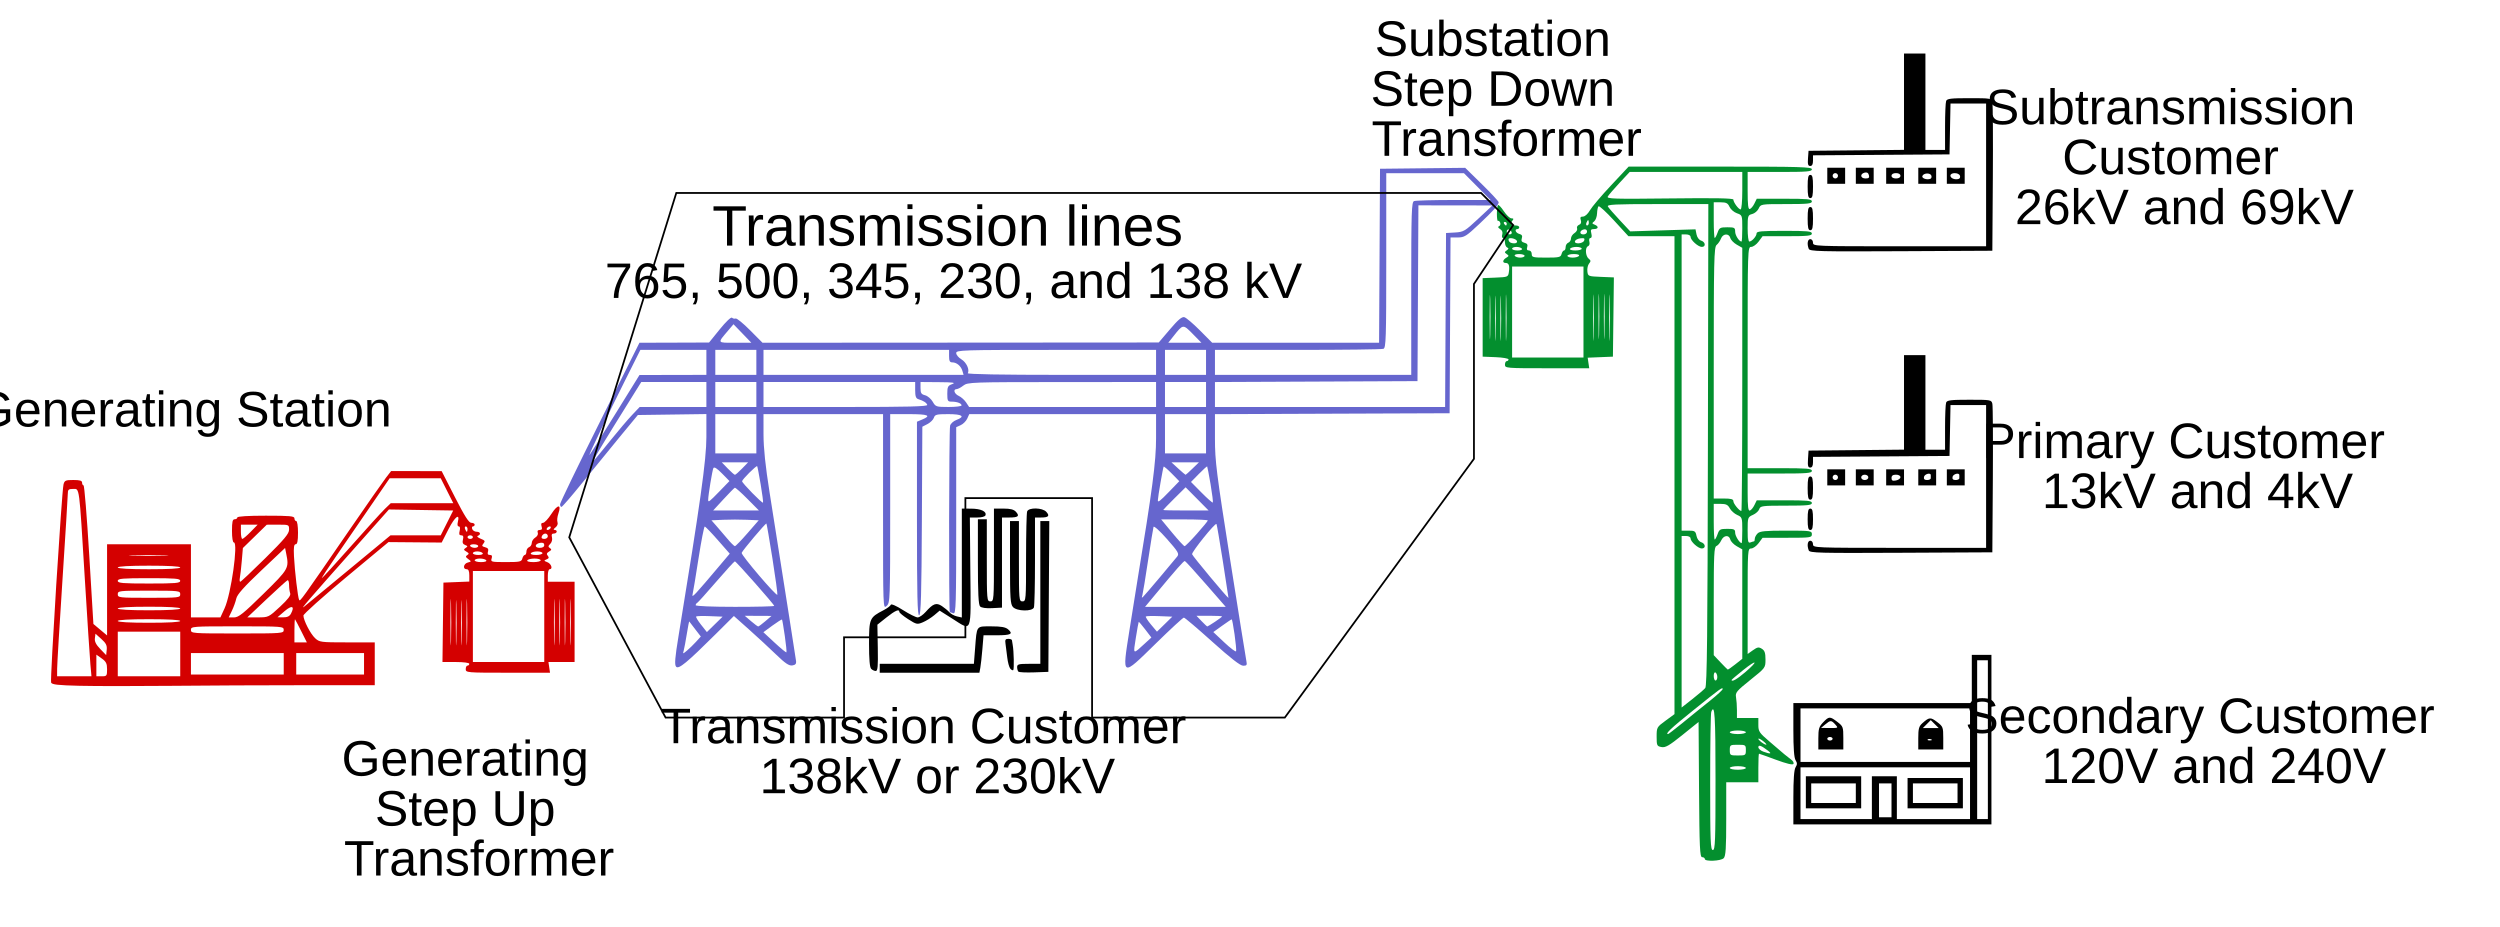
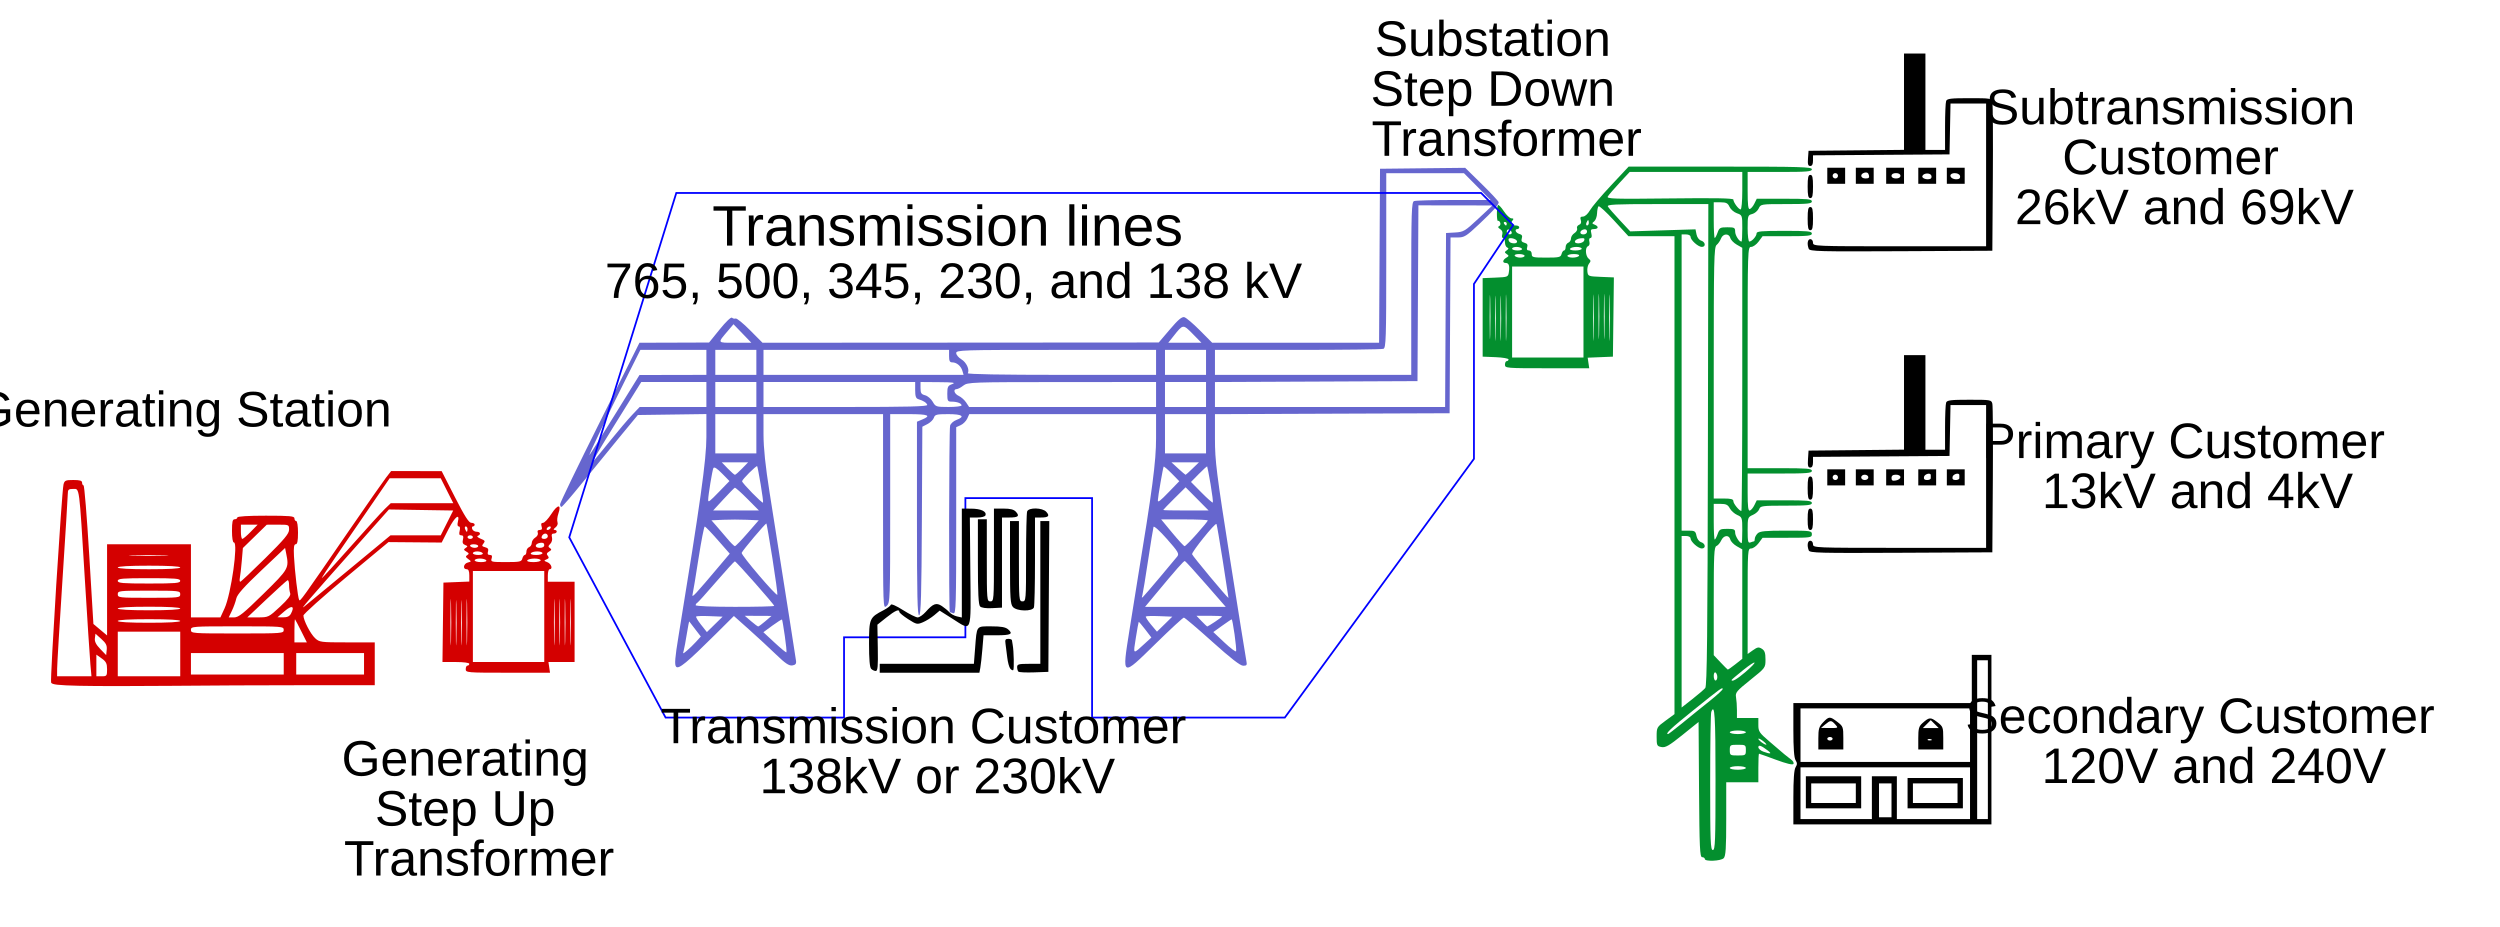
<svg xmlns="http://www.w3.org/2000/svg" height="519" width="1401" version="1.0">
  <defs />
  <g transform="translate(187.5,-288.8622)">
    <path fill="#d40000" d="m-142.65,673.19c-12.494-0.304-15.765-0.673-16.209-1.83-0.628-1.637,5.976-107.12,6.949-111,0.564-2.245,1.134-2.504,5.52-2.504,3.681,0,4.892,0.371,4.892,1.5,0,0.825,0.37,1.5,0.821,1.5s1.878,17.478,3.169,38.84l2.348,38.84,3.831,3.216,3.831,3.216v-25.556-25.556h23.5,23.5v20.5,20.5h8.256,8.256l2.345-5.111c3.644-7.944,7.734-36.889,5.213-36.889-0.649,0-1.069-2.555-1.069-6.5,0-5.111,0.321-6.5,1.5-6.5,0.825,0,1.5-0.45,1.5-1,0-0.625,6-1,16-1,13.556,0,16,0.229,16,1.5,0,0.825,0.45,1.5,1,1.5,0.564,0,1,2.833,1,6.5,0,4.66-0.367,6.5-1.297,6.5-0.968,0-1.213,1.714-0.963,6.75,0.409,8.267,2.199,23.341,2.907,24.487,0.561,0.908,1.158,0.077,27.843-38.737,9.831-14.3,19.181-27.688,20.777-29.75l2.901-3.75,14.166,0.009,14.166,0.009,7.389,14.491c5.515,10.816,7.861,14.491,9.25,14.491,1.023,0,1.861,0.45,1.861,1s-0.436,1-0.969,1c-0.533,0-0.71,0.675-0.393,1.5,0.317,0.825,1.427,1.5,2.469,1.5,2.124,0,2.567,1.583,0.643,2.297-0.693,0.257,0.024,0.97,1.609,1.6,2.421,0.962,2.664,1.371,1.586,2.67-1.07,1.289-0.923,1.626,0.919,2.107,1.596,0.417,2.03,1.084,1.597,2.449-0.417,1.312-0.104,1.876,1.039,1.876,1.18,0,1.458,0.557,1,2-0.601,1.895-0.18,2,8.026,2,7.82,0,8.712-0.194,9.184-2,0.288-1.1,0.921-2,1.406-2,0.486,0,0.883-0.852,0.883-1.893,0-1.041,0.675-2.152,1.5-2.469,0.825-0.317,1.5-1.381,1.5-2.366,0-0.985,0.887-2.345,1.972-3.022,1.156-0.722,1.732-1.856,1.393-2.74-0.374-0.975,0.013-1.509,1.095-1.509,1.219,0,1.502-0.544,1.04-2-0.437-1.378-0.18-2,0.828-2,0.805,0,2.924-2.276,4.709-5.058,3.482-5.427,5.749-5.495,3.873-0.116-0.613,1.76-0.837,3.926-0.496,4.814,0.366,0.954-0.104,2.163-1.148,2.956-1.071,0.813-1.275,1.354-0.517,1.373,1.869,0.048,1.51,2.032-0.367,2.032-1.157,0-1.458,0.605-1.059,2.131,0.323,1.235-0.079,2.768-0.957,3.645-1.237,1.237-1.272,1.674-0.191,2.388,1.05,0.692,0.95,1.093-0.482,1.935-1.345,0.791-1.53,1.395-0.724,2.365,0.808,0.973,0.632,1.484-0.695,2.019-1.595,0.644-1.546,0.805,0.474,1.585,2.218,0.855,3.196,3.932,1.25,3.932-0.55,0-1,1.575-1,3.5v3.5h7.5,7.5v22.5,22.5h-7.327-7.327l0.44,3,0.44,3h-23.614c-22.947,0-23.614-0.057-23.614-2,0-1.1,0.45-2,1-2s1-0.45,1-1c0-0.578-3.173-1-7.519-1h-7.519l0.269-22.25,0.269-22.25,7.25-0.294,7.25-0.294v-3.456c0-2.405-0.456-3.456-1.5-3.456-2.313,0-1.774-3.115,0.648-3.749,2.083-0.545,2.091-0.603,0.255-1.946-1.526-1.116-1.629-1.548-0.528-2.228,1.096-0.678,0.997-1.06-0.505-1.942-1.596-0.938-1.655-1.24-0.398-2.063,1.256-0.823,1.208-1.066-0.324-1.654-1.3-0.499-1.633-1.342-1.203-3.054,0.431-1.718,0.173-2.365-0.945-2.365-1.141,0-1.376-0.645-0.911-2.5,0.391-1.559,0.203-2.5-0.5-2.5-0.69,0-0.894-0.929-0.527-2.391,1.344-5.355-1.609-3.134-5.215,3.923l-3.83,7.52-14.904-0.13-14.903-0.13-23.847,19.83c-13.116,10.904-23.837,20.511-23.824,21.349,0.039,2.703,3.945,10.263,6.55,12.678,2.429,2.251,3.158,2.346,17.98,2.346h15.448v12,12l-39.75,0.002c-21.862,0.001-55.5,0.161-74.75,0.356s-42.044,0.183-50.653-0.026zm5.802-12.081c-0.335-3.712-1.749-25.425-3.142-48.25-3.218-52.74-2.858-50-6.569-50-2.537,0-2.94,0.376-2.949,2.75-0.006,1.512-1.349,23.225-2.985,48.25s-2.982,47.412-2.99,49.75l-0.015,4.25h9.629,9.629zm9.351,2.818c0-3.227-0.538-4.315-3-6.068l-3-2.136v6.068,6.068h3c2.825,0,3-0.23,3-3.932zm41-8.568,0-12.5-17.5,0-17.5,0,0,12.5,0,12.5,17.5,0,17.5,0zm58,5.5,0-6-26,0-26,0,0,6,0,6,26,0,26,0zm45,0,0-6-19,0-19,0,0,6,0,6,19,0,19,0zm101-26.5,0-25.5-20,0-20,0,0,25.5,0,25.5,20,0,20,0zm-52.253-7.196c-0.177-5.942-0.323-1.354-0.323,10.196s0.144,16.412,0.322,10.804c0.178-5.608,0.179-15.058,0.002-21zm2.999,0.446c-0.178-5.638-0.324-1.025-0.324,10.25s0.146,15.888,0.324,10.25c0.178-5.638,0.178-14.862,0-20.5zm3,0c-0.178-5.638-0.324-1.025-0.324,10.25s0.146,15.888,0.324,10.25c0.178-5.638,0.178-14.862,0-20.5zm3.001-0.446c-0.177-5.942-0.323-1.354-0.323,10.196s0.144,16.412,0.322,10.804c0.178-5.608,0.179-15.058,0.002-21zm49,0c-0.177-5.942-0.323-1.354-0.323,10.196s0.144,16.412,0.322,10.804c0.178-5.608,0.179-15.058,0.001-21zm3,0c-0.177-5.942-0.323-1.354-0.323,10.196s0.144,16.412,0.322,10.804c0.178-5.608,0.179-15.058,0.001-21zm3,0c-0.177-5.942-0.323-1.354-0.323,10.196s0.144,16.412,0.322,10.804c0.178-5.608,0.179-15.058,0.001-21zm3,0c-0.177-5.942-0.323-1.354-0.323,10.196s0.144,16.412,0.322,10.804c0.178-5.608,0.179-15.058,0.001-21zm-262.94,19.803-3.31-2.972-0.328,2.554c-0.233,1.814,0.636,3.552,3,6l3.328,3.447,0.31-3.029c0.244-2.378-0.4-3.667-3-6zm112.02-4.358c-1.724-3.438-3.292-6.438-3.485-6.667-0.193-0.229-0.35,2.583-0.35,6.25v6.667h3.485,3.485zm-9.835-0.75c0-1.949-0.667-2-26-2s-26,0.051-26,2,0.667,2,26,2,26-0.051,26-2zm-58-5c0-0.629-6.5-1-17.5-1s-17.5,0.371-17.5,1,6.5,1,17.5,1,17.5-0.371,17.5-1zm46.601-15.173c14.317-14.076,14.452-14.314,12.781-22.666l-0.618-3.089-13.338,12.626c-9.739,9.218-13.517,13.459-14,15.714-0.364,1.698-1.468,4.775-2.453,6.838l-1.792,3.75h3.01c2.517,0,5.208-2.16,16.409-13.173zm9.28,7.226c4.529-4.206,6.198-6.403,5.75-7.571-0.347-0.905-0.631-2.996-0.631-4.647,0-1.651-0.384-2.852-0.854-2.668-0.47,0.183-5.737,4.946-11.706,10.583l-10.852,10.25,5.956-0.011c5.882-0.011,6.036-0.085,12.338-5.936zm6.147,3.895c2.305-4.307,0.607-5.008-3.528-1.458l-4,3.435,3.215,0.037c2.244,0.026,3.547-0.582,4.313-2.015zm-62.023-2.94c0-0.629-6.5-1-17.5-1s-17.5,0.371-17.5,1,6.5,1,17.5,1,17.5-0.371,17.5-1zm94.668-21.856,23.168-19.144,14.069,0,14.069,0,3.503-6.956,3.503-6.956-18.014-0.294-18.014-0.294-21.227,23.893c-24.276,27.325-28.94,32.757-26.187,30.501,1.078-0.884,12.386-10.221,25.128-20.75zm-94.668,13.86c0-1.924-0.667-2-17.5-2s-17.5,0.076-17.5,2,0.667,2,17.5,2,17.5-0.076,17.5-2zm0-7.5c0-1.276-2.611-1.5-17.5-1.5s-17.5,0.224-17.5,1.5,2.611,1.5,17.5,1.5,17.5-0.224,17.5-1.5zm47.667-12.702c10.787-10.682,13.333-13.736,13.333-16,0-2.767-0.068-2.797-6.25-2.78l-6.25,0.018-6.695,6.535-6.695,6.535-0.612,7.197c-0.337,3.958-0.82,8.21-1.074,9.447-0.254,1.238-0.154,2.25,0.224,2.25,0.377,0,6.686-5.941,14.019-13.202zm47.865-6.548c8.64-9.762,17.223-19.212,19.074-21l3.365-3.25h17.527,17.527l-3.525-7-3.525-7h-14.302-14.302l-10.12,14.75c-5.566,8.113-14.229,20.712-19.25,28-5.021,7.287-8.915,13.25-8.653,13.25,0.262,0,7.546-7.987,16.185-17.75zm-95.532,11.75c0-0.629-6.5-1-17.5-1s-17.5,0.371-17.5,1,6.5,1,17.5,1,17.5-0.371,17.5-1zm171.5-4c-0.34-0.55-1.942-1-3.559-1s-2.941,0.45-2.941,1,1.602,1,3.559,1c2.118,0,3.309-0.405,2.941-1zm30.5,0c0-0.55-1.548-1-3.441-1-1.893,0-3.719,0.45-4.059,1-0.373,0.604,0.99,1,3.441,1,2.232,0,4.059-0.45,4.059-1zm-210.8-2.746c-5.115-0.182-13.215-0.181-18,0.002-4.785,0.183-0.599,0.332,9.301,0.331,9.9-0.001,13.815-0.151,8.699-0.333zm178.3-1.25c-0.34-0.55-1.716-1-3.059-1s-2.441,0.45-2.441,1,1.377,1,3.059,1c1.785,0,2.802-0.417,2.441-1zm33.5,0c0-0.55-1.323-1-2.941-1-1.617,0-3.219,0.45-3.559,1-0.368,0.595,0.823,1,2.941,1,1.958,0,3.559-0.45,3.559-1zm-36-4c0-0.55-1.152-1-2.559-1-1.451,0-2.292,0.433-1.941,1,0.34,0.55,1.492,1,2.559,1s1.941-0.45,1.941-1zm37-0.57c0-1.042-0.729-1.462-2.172-1.25-3.201,0.471-3.544,2.82-0.412,2.82,1.681,0,2.583-0.549,2.583-1.57zm-164.5-7.43,3.906-4-4.703,0-4.703,0,0,4c0,2.2,0.359,4,0.797,4s2.555-1.8,4.703-4zm124.5,3c0-0.55-0.675-1-1.5-1s-1.5,0.45-1.5,1,0.675,1,1.5,1,1.5-0.45,1.5-1zm42-0.5c0-0.825-0.627-1.5-1.393-1.5-0.766,0-1.652,0.675-1.969,1.5-0.392,1.02,0.054,1.5,1.393,1.5,1.083,0,1.969-0.675,1.969-1.5zm-45-4c0-0.825-0.436-1.5-0.969-1.5-0.533,0-0.71,0.675-0.393,1.5,0.317,0.825,0.752,1.5,0.969,1.5,0.216,0,0.393-0.675,0.393-1.5zm46.5-0.5c0.34-0.55,0.168-1-0.382-1s-1.278,0.45-1.618,1c-0.34,0.55-0.168,1,0.382,1s1.278-0.45,1.618-1z" />
    <path fill="#038f2e" d="M767.88,770.23c0-0.55-0.67-1-1.49-1-1.29,0-1.52-5.13-1.75-37.89l-0.26-37.9-9.05,7.3c-7.48,6.02-9.52,7.2-11.75,6.77-2.53-0.48-2.7-0.85-2.7-5.81,0-5.21,0.09-5.37,5-8.97l5-3.67v-133.92-133.91h-12.91-12.9l-8.02-8.75c-4.41-4.8-8.34-8.42-8.74-8.02-0.39,0.4-0.76,2.19-0.82,3.99s-0.79,3.81-1.61,4.46c-1.32,1.03-1.29,1.26,0.25,1.85,2.42,0.94,2.2,2.47-0.36,2.47-1.75,0-2,0.42-1.48,2.5,0.39,1.57,0.2,2.5-0.51,2.5-0.65,0-0.91,0.87-0.6,2.06,0.32,1.21,0,2.27-0.77,2.56-1.73,0.67-1.44,5.57,0.43,7.02,1.2,0.94,1.23,1.42,0.18,2.69-0.71,0.85-1.14,2.81-0.96,4.36,0.31,2.76,0.44,2.81,7.59,3.1l7.27,0.3-0.27,22.2-0.27,22.21-7.07,0.29-7.07,0.29,0.43,2.96,0.44,2.96h-23.62c-22.94,0-23.61-0.06-23.61-2,0-1.1,0.45-2,1-2s1-0.43,1-0.96c0-0.52-3.26-1.09-7.25-1.25l-7.25-0.29v-22-22l7.14-0.29c6.97-0.29,7.15-0.36,7.55-3.09,0.53-3.59,0-5.12-1.77-5.12-1.97,0-1.78-1.69,0.33-2.93,1.53-0.9,1.56-1.16,0.25-2.05-1.33-0.91-1.33-1.14,0-2.1,1.13-0.81,1.19-1.2,0.25-1.58-0.69-0.28-1.25-1.6-1.25-2.93,0-1.32-0.48-2.41-1.07-2.41-0.6,0-0.8-0.85-0.45-1.93,0.39-1.25-0.02-2.32-1.19-3.06-1.2-0.76-1.4-1.29-0.6-1.63,0.66-0.28,0.95-1.15,0.65-1.94s-0.85-1.24-1.22-1.01c-0.84,0.51-0.85-8.04-0.02-8.87,0.33-0.33,1.8,1.21,3.27,3.42,1.46,2.21,3.38,4.02,4.27,4.02,1.23,0,1.34,0.31,0.49,1.34-1.32,1.59-0.5,2.66,2.04,2.66,1,0,1.83,0.45,1.83,1s-0.45,1-1,1c-1.85,0-1.02,2.18,1.03,2.72,1.47,0.38,1.86,1.06,1.41,2.47-0.46,1.43-0.06,2.09,1.5,2.5,1.52,0.4,1.95,1.08,1.52,2.43-0.41,1.29-0.11,1.88,0.97,1.88,0.9,0,1.57,0.85,1.57,2,0,1.83,0.67,2,8.09,2,7.26,0,8.15-0.21,8.62-2,0.29-1.1,0.92-2,1.41-2,0.48,0,0.88-0.85,0.88-1.9,0-1.04,0.67-2.15,1.5-2.46,0.82-0.32,1.5-1.39,1.5-2.37,0-0.99,0.89-2.35,1.97-3.02,1.09-0.68,1.73-1.86,1.44-2.61-0.29-0.76,0.21-1.66,1.1-2.01,1.1-0.42,1.42-1.28,0.99-2.63-0.48-1.52-0.18-2,1.23-2,1.09,0,2.7-1.45,3.85-3.45,1.08-1.9,6.41-8.2,11.85-14l9.88-10.55h51.34c44.98,0,51.35,0.18,51.35,1.5,0,1.28-2.67,1.5-18,1.5h-18v10.58c0,8.02,0.3,10.49,1.25,10.18,0.69-0.23,1.84-1.61,2.55-3.09l1.31-2.67h15.44c13.07,0,15.45,0.23,15.45,1.5,0,1.26-2.26,1.5-14.34,1.5-14.28,0-14.34,0.01-15.47,2.47-0.62,1.36-2.26,2.76-3.66,3.11-2.42,0.61-2.53,0.95-2.53,8.03,0,4.06,0.42,7.39,0.93,7.39,1.42,0,4.07-2.97,4.07-4.57,0-1.18,2.73-1.43,15.5-1.43,13.11,0,15.5,0.23,15.5,1.5,0,1.26-2.2,1.5-13.81,1.5h-13.82l-2.21,3c-1.22,1.65-3.11,3-4.19,3-1.94,0-1.97,0.98-1.97,62v62h18c15.33,0,18,0.22,18,1.5s-2.67,1.5-18,1.5h-18v10.58c0,8.02,0.3,10.49,1.25,10.18,0.69-0.23,1.84-1.61,2.55-3.09l1.31-2.67h15.44c13.07,0,15.45,0.23,15.45,1.5,0,1.26-2.27,1.5-14.43,1.5-13.4,0-14.48,0.14-15.05,1.94-0.34,1.06-1.94,2.52-3.57,3.24-2.88,1.28-2.95,1.48-2.95,8.67,0,6.3,0.23,7.27,1.58,6.75,0.87-0.33,1.77-0.6,2-0.6s0.42-0.64,0.42-1.43,0.71-2.14,1.57-3c1.28-1.28,4.22-1.57,16-1.57,13.76,0,14.43,0.09,14.43,2,0,1.9-0.67,2-13.81,2h-13.82l-2.21,3c-1.22,1.65-3.11,3-4.19,3-1.92,0-1.97,0.81-1.97,29.57v29.56l2.95-2.1c2.52-1.79,3.26-1.92,5-0.83,1.59,0.99,2.05,2.33,2.05,5.98,0,4.69-0.01,4.7-8.51,11.5-7.74,6.21-8.45,7.08-8,9.69,0.28,1.58,0.51,4.85,0.51,7.25v4.38h6,6v3.94c0,3.59,0.54,4.4,6.25,9.26,3.44,2.93,7.15,6.1,8.25,7.05,1.1,0.94,2.86,2.33,3.9,3.08,1.05,0.75,1.61,1.84,1.26,2.41-0.42,0.68-3.87-0.14-9.79-2.34-5.03-1.87-9.31-3.4-9.51-3.4s-0.36,3.6-0.36,8v8h-9-9v20.57c0,16.49-0.28,20.85-1.43,22-1.62,1.62-10.57,1.98-10.57,0.43zm6-44.5c0-35.91-0.45-42.99-2.39-37.92-0.34,0.87-0.61,18.64-0.61,39.5,0,33.04,0.19,37.92,1.5,37.92s1.5-5.06,1.5-39.5zm17-6.5c0-0.55-2.03-1-4.5-1-2.48,0-4.5,0.45-4.5,1s2.02,1,4.5,1c2.47,0,4.5-0.45,4.5-1zm0-10c0-2.89-0.17-3-4.5-3s-4.5,0.11-4.5,3,0.17,3,4.5,3,4.5-0.11,4.5-3zm12.5,0.39c-3.87-2.98-5.5-3.57-5.5-2.01,0,0.8,1.24,1.9,2.75,2.46,4.02,1.46,5.02,1.3,2.75-0.45zm-2.64-5.31c-1.3-1.05-2.55-1.72-2.79-1.49-0.51,0.51,3.07,3.33,4.29,3.38,0.47,0.01-0.2-0.83-1.5-1.89zm-46.19-9.63c3.75-3.05,7.5-6.1,8.33-6.77,0.82-0.68,4.54-3.66,8.25-6.63,3.71-2.98,6.75-5.8,6.75-6.28,0-1.26-1.1-0.47-16.79,12.17-12.28,9.88-15.63,13.06-13.79,13.06,0.23,0,3.49-2.5,7.25-5.55zm36.33,4.55c0-0.55-2.03-1-4.5-1-2.48,0-4.5,0.45-4.5,1s2.02,1,4.5,1c2.47,0,4.5-0.45,4.5-1zm-22.75-24.8c0.98-1.19,1.3-30.22,1.48-136.36l0.24-134.84h-28.54c-24.06,0-28.41,0.22-27.73,1.39,0.44,0.76,3.43,4.2,6.66,7.65l5.85,6.26,18.29-0.58,18.28-0.57,0.57,2.84c0.33,1.67,1.41,3.12,2.61,3.49,2.45,0.78,2.73,3.52,0.35,3.52-2.04,0-6.31-3.84-6.31-5.68,0-0.74-1.09-1.32-2.5-1.32h-2.5v83,83h3.87c3.49,0,3.94,0.29,4.46,2.92,0.35,1.73,1.42,3.18,2.63,3.56,2.45,0.78,2.73,3.52,0.35,3.52-2.04,0-6.31-3.84-6.31-5.68,0-0.74-1.09-1.32-2.5-1.32h-2.5v48.06,48.07l6-4.71c3.3-2.6,6.56-5.39,7.25-6.22zm6.75-6.14c0-1.07-0.45-2.22-1-2.56-0.57-0.35-1,0.49-1,1.94,0,1.41,0.45,2.56,1,2.56s1-0.88,1-1.94zm15.59-2.68c7.63-6.52,6.75-7.52-1.09-1.23-3.58,2.86-6.5,5.35-6.5,5.53,0,1.32,3.01-0.39,7.59-4.3zm-5.49-4.47l3.9-3.08-0.01-30.67v-30.66l-3.09-1.76c-1.7-0.97-3.33-2.66-3.61-3.75-0.73-2.8-3.75-2.48-5.12,0.54-0.64,1.39-1.83,2.78-2.66,3.1-1.3,0.5-1.51,4.79-1.51,30.87v30.29l3.75,3.97c2.06,2.19,3.91,4.03,4.1,4.1,0.2,0.08,2.11-1.25,4.25-2.95zm3.9-75.17c0-7.01-0.1-7.3-2.84-8.51-1.56-0.69-3.44-2.38-4.17-3.74-1.06-1.99-2.1-2.49-5.16-2.49h-3.83v10c0,5.5,0.25,10,0.55,10s1.02-1.35,1.6-3c0.95-2.72,1.45-3,5.45-3,3.85,0,4.4,0.27,4.4,2.17,0,1.82,2.51,5.83,3.65,5.83,0.19,0,0.35-3.27,0.35-7.26zm-0.01-84.49v-73.75l-3.09-1.76c-1.7-0.97-3.33-2.66-3.61-3.75-0.72-2.73-4.14-2.53-5.21,0.3-0.48,1.26-1.59,2.89-2.48,3.62-1.44,1.2-1.6,8.34-1.6,71.71v70.38h5.5c4.22,0,5.5,0.35,5.5,1.5,0,1.39,3.36,5.5,4.5,5.5,0.27,0,0.5-33.19,0.49-73.75zm-88.99-37.75v-25.5h-20-20v25.5,25.5h20,20v-25.5zm-49.26-6.75c-0.17-5.64-0.32-1.03-0.32,10.25,0,11.27,0.15,15.89,0.32,10.25,0.18-5.64,0.18-14.86,0-20.5zm3,0c-0.17-5.64-0.32-1.03-0.32,10.25,0,11.27,0.15,15.89,0.32,10.25,0.18-5.64,0.18-14.86,0-20.5zm3.01-0.45c-0.18-5.94-0.33-1.35-0.33,10.2s0.15,16.41,0.32,10.8c0.18-5.61,0.18-15.06,0.01-21zm49,0c-0.18-5.94-0.33-1.35-0.33,10.2s0.15,16.41,0.32,10.8c0.18-5.61,0.18-15.06,0.01-21zm9,0c-0.18-5.94-0.33-1.35-0.33,10.2s0.15,16.41,0.32,10.8c0.18-5.61,0.18-15.06,0.01-21zm-67.01-0.11c-0.18-5.33-0.32-0.69-0.32,10.31s0.15,15.36,0.33,9.69c0.17-5.66,0.17-14.66-0.01-20zm61-0.44c-0.17-5.64-0.32-1.03-0.32,10.25,0,11.27,0.15,15.89,0.32,10.25,0.18-5.64,0.18-14.86,0-20.5zm3,0c-0.17-5.64-0.32-1.03-0.32,10.25,0,11.27,0.15,15.89,0.32,10.25,0.18-5.64,0.18-14.86,0-20.5zm-44.74-23.75c0-0.55-1.38-1-3.06-1-1.78,0-2.8,0.41-2.44,1,0.34,0.55,1.72,1,3.06,1s2.44-0.45,2.44-1zm30.5,0c0.37-0.6-0.82-1-2.94-1-1.96,0-3.56,0.45-3.56,1s1.32,1,2.94,1,3.22-0.45,3.56-1zm-32-4c-0.34-0.55-1.72-1-3.06-1s-2.44,0.45-2.44,1,1.38,1,3.06,1c1.78,0,2.8-0.42,2.44-1zm33.5,0c0-0.55-1.32-1-2.94-1s-3.22,0.45-3.56,1c-0.37,0.59,0.82,1,2.94,1,1.96,0,3.56-0.45,3.56-1zm-36.25-4.25c-0.47-1.45-4.75-2.34-4.75-0.99,0,1.43,1.17,2.24,3.25,2.24,1.09,0,1.74-0.54,1.5-1.25zm37.64-0.32c0.46-1.22,0.01-1.49-2.07-1.25-1.47,0.18-2.85,0.88-3.08,1.57-0.61,1.87,4.43,1.56,5.15-0.32zm88.61-6.83c0-7.33-0.03-7.42-3-8.45-1.65-0.58-3.52-2.19-4.16-3.6-0.95-2.09-1.86-2.55-5-2.55h-3.84v10c0,5.5,0.25,10,0.55,10s1.02-1.35,1.6-3c0.95-2.72,1.45-3,5.45-3,3.99,0,4.4,0.22,4.4,2.43,0,2.08,2.24,5.57,3.57,5.57,0.24,0,0.43-3.33,0.43-7.4zm-129.23,2.21c-0.62-1.85-2.77-2.16-2.77-0.4,0,0.88,0.71,1.59,1.58,1.59s1.41-0.54,1.19-1.19zm42.23-0.39c0-0.93-0.68-1.44-1.67-1.25-2.51,0.49-2.85,2.83-0.41,2.83,1.22,0,2.08-0.65,2.08-1.58zm-45-4.42c0-0.55-0.48-1-1.06-1s-0.78,0.45-0.44,1,0.82,1,1.06,1,0.44-0.45,0.44-1zm46-0.5c0-0.83-0.18-1.5-0.39-1.5-0.22,0-0.66,0.67-0.97,1.5-0.32,0.82-0.14,1.5,0.39,1.5s0.97-0.68,0.97-1.5zm86-18v-10.5h-31.55-31.56l-5.69,6.12c-3.14,3.37-6.09,6.8-6.57,7.63-0.77,1.33,3.27,1.45,34.75,1.08,25.05-0.31,35.62-0.11,35.62,0.65,0,1.53,2.93,5.52,4.06,5.52,0.53,0,0.94-4.59,0.94-10.5z" />
    <g id="gtransmission">
      <path id="ptransmission" opacity="0.6" fill="#0000AE" d="M191.37,662.45c-0.93-1.12-0.63-4.88,1.39-17.22,12.19-74.4,15.6-98.8,15.6-111.47v-12.86l-19.2,0.27-19.21,0.27-10.33,12.5c-5.68,6.88-15.14,18.47-21.01,25.75-5.88,7.29-11.04,13.25-11.47,13.25s-0.78-0.67-0.78-1.49c0-0.83,10.01-21.53,22.24-46l22.25-44.51,19.5-0.06,19.51-0.07,5.99-7.4c3.47-4.29,6.36-7.02,6.87-6.51,0.49,0.49,1.4,0.69,2.02,0.45,0.63-0.24,4.28,2.72,8.1,6.58l6.97,7.01,111.02-0.07,111.03-0.08,6.24-7.33c4.6-5.41,6.73-7.21,8.1-6.85,1.03,0.27,4.96,3.61,8.74,7.41l6.87,6.92h46.76,46.77l0.26-48.75,0.26-48.75,23.87-0.27,23.86-0.26,9.39,9.2c5.16,5.06,9.38,9.61,9.38,10.11,0,1.44-2.92,4.69-11.2,12.48-6.93,6.53-8.1,7.24-11.74,7.24h-4.04l-0.26,49.25-0.26,49.25-65.75,0.26-65.75,0.26v13.79c0,12.42,0.85,19.17,8.51,67.75,4.69,29.67,8.77,55.18,9.08,56.69,0.49,2.38,0.25,2.75-1.78,2.75-1.61,0-7.07-4.25-17.33-13.47-8.24-7.42-15.39-13.49-15.89-13.5-0.5-0.02-7.62,6.56-15.83,14.61-19.19,18.82-18.86,18.98-14.74-7.16,1.65-10.44,3.66-23.03,4.48-27.98,8.44-51.21,10.5-66.89,10.5-79.99v-13.51h-52.34-52.34l-1.15,2.52c-0.63,1.38-2.27,3.03-3.66,3.66l-2.51,1.14v52.45c0,47.41-0.15,52.39-1.58,51.84-0.87-0.33-1.77-0.61-2-0.61-0.63,0-0.48-102.19,0.16-104.55,0.3-1.13,1.87-2.56,3.49-3.17,5.2-1.96,3.4-3.28-4.5-3.28-6.57,0-7.51,0.24-8.07,2.01-0.35,1.11-1.96,2.69-3.56,3.53l-2.92,1.51-0.26,52.64c-0.2,41.04-0.54,52.74-1.51,53.06-0.99,0.33-1.25-10.92-1.25-54.04v-54.46l3-1.25c5.28-2.19,3.26-3-7.5-3h-10.5v52.85c0,51.57-0.05,52.89-2,54.65-2,1.81-2,1.75-2-52.84v-54.66h-33.5-33.5l0.01,11.25c0.01,7.86,1.05,17.74,3.42,32.75,9.55,60.39,14.63,92.7,14.84,94.5,0.16,1.44-0.45,2.1-2.16,2.34-1.81,0.26-3.97-1.2-9-6.07-3.63-3.52-10.45-9.83-15.15-14.02l-8.55-7.62-9.95,9.9c-16.5,16.4-21.06,20.16-22.45,18.48zm11.18-13.92l2.69-2.96-3.14-4.06c-1.72-2.24-3.22-4.21-3.33-4.38-0.12-0.18-0.74,2.97-1.38,7-0.65,4.02-1.43,8.21-1.74,9.31-0.55,2-0.55,2,1.83,0.02,1.31-1.09,3.59-3.31,5.07-4.93zm49.76-3.28c-0.7-4.84-1.4-8.97-1.56-9.18-0.16-0.2-2.58,1.31-5.38,3.36l-5.07,3.73,6.27,5.82c3.44,3.2,6.43,5.65,6.64,5.45,0.2-0.21-0.2-4.34-0.9-9.18zm201.98,4.03l3.44-3.16-3.44-4.49c-1.89-2.47-3.53-4.4-3.65-4.29s-0.85,4.13-1.61,8.91c-1.56,9.72-1.83,9.56,5.26,3.03zm50.06-4.88c-0.66-4.65-1.37-8.46-1.59-8.46s-2.63,1.61-5.36,3.57l-4.96,3.56,6.21,5.85c3.42,3.22,6.37,5.42,6.56,4.9,0.19-0.53-0.2-4.77-0.86-9.42zm-294.06-10.25c-3.95-0.17-7.4-0.07-7.67,0.2-0.28,0.28,0.97,2.35,2.76,4.62l3.26,4.11,4.41-4.32,4.41-4.32-7.17-0.29zm252,0c-3.95-0.17-7.39-0.08-7.66,0.19-0.27,0.26,1.03,2.29,2.87,4.5l3.36,4.01,4.3-4.2,4.3-4.21-7.17-0.29zm-220.89,2.83l3.46-2.96-7.5-0.03-7.5-0.04,3.5,2.99c1.92,1.65,3.74,3,4.04,3,0.29,0,2.09-1.33,4-2.96zm251.98,0.33c2.19-1.45,3.98-2.8,3.98-3s-3.23-0.37-7.19-0.37h-7.18l2.87,3c1.58,1.65,3.02,3,3.21,3,0.18,0,2.12-1.18,4.31-2.63zm-247.02-8.91c0-0.8-21.33-24.96-22.04-24.96-0.33,0-5.06,5.18-10.51,11.5-5.45,6.33-10.25,11.65-10.68,11.84-0.42,0.18-0.77,0.74-0.77,1.25,0,0.52,9.33,0.91,22,0.91,12.1,0,22-0.24,22-0.54zm241.92-12.21c-6.12-7.01-11.42-12.83-11.78-12.93-0.6-0.17-4.66,4.43-17.12,19.43l-5.19,6.25h22.61,22.6l-11.12-12.75zm-271.61-11.4l4.77-5.65-6.66-7.6c-3.66-4.18-6.96-7.6-7.35-7.6-0.38,0-1.94,7.99-3.46,17.75-1.51,9.77-3.02,18.86-3.34,20.22-0.58,2.42,0.84,0.9,16.04-17.12zm245.77,7.65c4.66-5.5,9.07-10.78,9.8-11.73,1.18-1.53,0.5-2.68-5.79-9.8-4.06-4.61-7.29-7.51-7.52-6.77-0.22,0.72-1.59,9.18-3.05,18.8-1.45,9.63-2.89,18.4-3.2,19.5-0.65,2.37-1.16,2.89,9.76-10zm35.35-9.06c-1.78-11.32-3.39-20.71-3.58-20.89-0.77-0.7-13.95,15.67-13.66,16.97,0.22,1,19.77,24.46,20.39,24.48,0.05,0-1.37-9.25-3.15-20.56zm-252.41-1.5c-1.69-10.63-3.21-19.46-3.38-19.63-0.38-0.37-13.47,15.15-13.87,16.44-0.37,1.21,19.6,24.63,20,23.45,0.17-0.52-1.07-9.64-2.75-20.26zm-14.01-14.19l6.31-7.25-6.66-0.29c-3.66-0.17-9.62-0.17-13.25,0l-6.58,0.29,2.65,3c1.46,1.65,4.26,4.92,6.21,7.25,1.95,2.34,3.88,4.25,4.28,4.25,0.41,0,3.58-3.26,7.04-7.25zm251.84,0.34c3.38-3.8,6.15-7.18,6.15-7.5s-5.88-0.59-13.07-0.59h-13.07l6.2,7.5c3.42,4.13,6.53,7.5,6.93,7.5,0.39,0,3.48-3.11,6.86-6.91zm-251.86-19.59c-3.54-3.58-6.73-6.4-7.07-6.25-0.34,0.14-3.21,3.07-6.38,6.5l-5.76,6.25h12.83,12.83l-6.45-6.5zm252.01,0l-6.44-6.5-6.28,6.22c-3.46,3.43-6.28,6.35-6.28,6.5,0,0.16,5.72,0.28,12.72,0.28h12.72l-6.44-6.5zm-244.58-8.12c-0.91-5.43-1.79-10.03-1.96-10.21-0.45-0.51-8.46,7.48-8.46,8.44,0,1.01,11.24,12.49,11.74,11.99,0.19-0.19-0.4-4.79-1.32-10.22zm252.13-0.04c-0.92-5.39-1.78-9.9-1.92-10.04s-2.24,1.76-4.66,4.23l-4.4,4.48,5.91,5.97c3.25,3.29,6.09,5.78,6.32,5.56,0.23-0.23-0.34-4.82-1.25-10.2zm-275.19,3.91l5.57-5.75-4.18-4.25c-2.85-2.9-4.38-3.85-4.83-3-0.59,1.11-2.92,15.33-2.92,17.79,0,1.61,0.58,1.17,6.36-4.79zm252.13,0.05l5.52-5.71-4.19-4.27c-2.31-2.35-4.36-4.11-4.57-3.9-0.34,0.34-3.24,17.14-3.25,18.83,0,1.47,1.03,0.68,6.49-4.95zm-239.49-12.8l3.39-3.5h-7.39-7.39l3.39,3.5c1.87,1.93,3.67,3.5,4,3.5s2.13-1.57,4-3.5zm252.43,0l3.61-3.5h-7.72-7.71l3.82,3.5c2.1,1.93,3.95,3.5,4.11,3.5s1.91-1.57,3.89-3.5zm-325.82-16.22c4.09-5.08,9.36-11.27,11.71-13.75l4.28-4.53h18.7,18.7v-7-7h-18.25l-18.25,0.01-14.76,23.74c-8.12,13.07-13.6,22.4-12.17,20.75s5.95-7.15,10.04-12.22zm1.97-13.74l13.92-22.46,18.75-0.04,18.75-0.04v-7-7h-18.49-18.5l-8.64,17.25c-9.42,18.8-20.4,41.75-19.97,41.75,0.15,0,6.53-10.11,14.18-22.46zm79.42,10.46v-11h-11.5-11.5v11,11h11.5,11.5v-11zm252,0v-11h-11.5-11.5v11,11h11.5,11.5v-11zm-252-22v-7h-11.5-11.5v7,7h11.5,11.5v-7zm95.77,5.82c-0.41-1.23-2.09-2.31-5.02-3.21-1.33-0.41-1.75-1.63-1.75-5.08v-4.53h-42.5-42.5v7,7h46.08c34.94,0,45.99-0.28,45.69-1.18zm19.23,0.29c0-1.16-2.52-2.11-5.58-2.11-2.19,0-2.42-0.41-2.42-4.41,0-3.91,0.32-4.54,2.75-5.42,2.17-0.8,0.59-1.03-7.5-1.09l-10.25-0.08v3.39c0,2.81,0.44,3.51,2.57,4.04,1.41,0.36,3.32,1.98,4.25,3.6,1.62,2.85,1.95,2.96,8.93,2.97,3.99,0,7.25-0.4,7.25-0.89zm109-6.11v-7l-52.75,0.03c-50.81,0.02-52.84,0.09-55.25,1.97-1.38,1.08-3.06,1.97-3.75,1.98-2.17,0.04-1.35,2.66,1.2,3.82,1.34,0.61,3.19,2.26,4.11,3.66l1.67,2.54h52.38,52.39v-7zm28,0v-7h-11.5-11.5v7,7h11.5,11.5v-7zm134.24-41.75l0.26-48.75,5.06-0.29c4.76-0.28,5.53-0.74,13-7.72l7.94-7.43-20.74-0.03-20.74-0.03-0.26,49.25-0.26,49.25-56.75,0.26-56.75,0.26v6.99,6.99h64.49,64.49l0.26-48.75zm-386.24,23.75v-7h-11.5-11.5v7,7h11.5,11.5v-7zm115.47,4.75c-0.82-2.73-3.22-4.75-5.66-4.75-1.4,0-1.81-0.79-1.81-3.5v-3.5h-52-52v7,7h56.07,56.06l-0.66-2.25zm108.53-4.75v-7h-56c-53.08,0-56,0.1-56,1.79,0,0.98,1.3,2.55,2.89,3.49,2.82,1.67,4.76,5.87,3.58,7.77-0.37,0.6,19.06,0.95,52.47,0.95h53.06v-7zm28,0v-7h-11.5-11.5v7,7h11.5,11.5v-7zm115-41.39c0-43.21,0.17-48.46,1.58-49,0.87-0.33,10.87-0.61,22.23-0.61h20.64l-7.45-7.5-7.45-7.5h-21.78-21.77v48.9c0,43.66-0.17,48.95-1.58,49.5-0.87,0.33-22.47,0.6-48,0.6h-46.42v7,7h55,55v-48.39zm-374.81,25.2l-5-5.19-2.85,3.36c-6.31,7.45-6.54,7.02,3.7,7.02h9.15l-5-5.19zm252.34,0.22c-5.43-5.51-5.39-5.51-10.65,1.13l-3.05,3.84h9.3,9.29l-4.89-4.97z" />
-       <path fill-opacity="0.0" stroke-opacity="1.0" stroke="#000000" d="M131.5,590L185.5,691,285.5,691,285.5,646,353.5,646,353.5,568,424.5,568,424.5,691,532.5,691,638.5,546,638.5,448,660.5,415,642.5,397,191.5,397z" />
+       <path fill-opacity="0.0" stroke-opacity="1.0" stroke="#0000FF" d="M131.5,590L185.5,691,285.5,691,285.5,646,353.5,646,353.5,568,424.5,568,424.5,691,532.5,691,638.5,546,638.5,448,660.5,415,642.5,397,191.5,397z" />
      <text style="writing-mode:lr-tb;text-anchor:middle;text-align:center;" font-weight="normal" xml:space="preserve" font-stretch="normal" line-height="100%" font-variant="normal" y="426.51" x="358.536" font-family="Arial" font-style="normal" fill="#000000">
        <tspan style="writing-mode:lr-tb;text-anchor:middle;text-align:center;" font-size="32px" line-height="100%" y="426.51" x="362.973">Transmission lines </tspan>
        <tspan style="writing-mode:lr-tb;text-anchor:middle;text-align:center;" font-size="28px" line-height="100%" y="455.837" x="358.536">765, 500, 345, 230, and 138 kV</tspan>
      </text>
    </g>
    <flowRoot font-weight="normal" xml:space="preserve" font-size="20px" font-style="normal" font-family="Bitstream Vera Sans" fill="#000000">
      <flowRegion>
        <rect y="122.08" width="215.3" x="469.51" height="32.425" />
      </flowRegion>
      <flowPara />
    </flowRoot>
    <flowRoot font-weight="normal" xml:space="preserve" font-size="20px" font-style="normal" font-family="Bitstream Vera Sans" fill="#000000">
      <flowRegion>
        <rect y="105.22" width="290.53" x="387.8" height="32.425" />
      </flowRegion>
      <flowPara />
    </flowRoot>
    <text style="writing-mode:lr-tb;text-anchor:middle;text-align:center;" font-weight="normal" xml:space="preserve" font-size="28px" font-style="normal" font-stretch="normal" font-variant="normal" y="705.365" x="357.239" font-family="Arial" line-height="100%" fill="#000000">
      <tspan x="357.239" y="705.365">Transmission Customer</tspan>
      <tspan x="357.239" y="733.365">138kV or 230kV</tspan>
    </text>
    <text style="writing-mode:lr-tb;text-anchor:middle;text-align:center;" font-weight="normal" xml:space="preserve" font-size="28px" font-style="normal" font-stretch="normal" font-variant="normal" y="527.862" x="-57.5" font-family="Arial" line-height="100%" fill="#000000">
      <tspan x="-57.5" y="527.862">Generating Station</tspan>
      <tspan x="-57.5" y="555.862" />
    </text>
    <text style="writing-mode:lr-tb;text-anchor:middle;text-align:center;" font-weight="normal" xml:space="preserve" font-size="28px" font-style="normal" font-stretch="normal" font-variant="normal" y="723.523" x="100.433" font-family="Arial" line-height="100%" fill="#000000">
      <tspan x="100.433" y="723.523">Generating</tspan>
      <tspan x="100.433" y="751.523">Step Up</tspan>
      <tspan x="100.433" y="779.523">Transformer</tspan>
    </text>
    <text style="writing-mode:lr-tb;text-anchor:middle;text-align:center;" font-weight="normal" xml:space="preserve" font-size="28px" font-style="normal" font-stretch="normal" font-variant="normal" y="320.157" x="676.3" font-family="Arial" line-height="100%" fill="#000000">
      <tspan x="676.3" y="320.157">Substation</tspan>
      <tspan x="676.3" y="348.157">Step Down</tspan>
      <tspan x="676.3" y="376.157">Transformer</tspan>
    </text>
    <flowRoot style="writing-mode:lr-tb;text-anchor:middle;text-align:center;" font-weight="normal" xml:space="preserve" font-size="28px" font-stretch="normal" font-variant="normal" font-style="normal" font-family="Arial" line-height="100%" fill="#000000">
      <flowRegion>
        <rect y="76.689" width="77.82" x="208.82" height="32.425" />
      </flowRegion>
      <flowPara />
    </flowRoot>
    <text style="writing-mode:lr-tb;text-anchor:start;text-align:start;" font-weight="normal" xml:space="preserve" font-size="28px" font-style="normal" font-stretch="normal" font-variant="normal" y="358.475" x="1056.109" font-family="Arial" line-height="100%" fill="#000000">
      <tspan style="writing-mode:lr-tb;text-anchor:middle;text-align:center;" line-height="100%" y="358.475" x="1056.109">Subtransmission</tspan>
      <tspan style="writing-mode:lr-tb;text-anchor:middle;text-align:center;" line-height="100%" y="386.475" x="1056.109">Customer</tspan>
      <tspan style="writing-mode:lr-tb;text-anchor:middle;text-align:center;" line-height="100%" y="414.475" x="1056.109">26kV and 69kV</tspan>
    </text>
    <text style="writing-mode:lr-tb;text-anchor:middle;text-align:center;" font-weight="normal" xml:space="preserve" font-size="28px" font-style="normal" font-stretch="normal" font-variant="normal" y="545.567" x="1063.446" font-family="Arial" line-height="100%" fill="#000000">
      <tspan x="1063.446" y="545.567">Primary Customer</tspan>
      <tspan x="1063.446" y="573.567">13kV and 4kV</tspan>
    </text>
    <text style="writing-mode:lr-tb;text-anchor:middle;text-align:center;" font-weight="normal" xml:space="preserve" font-size="28px" font-style="normal" font-stretch="normal" font-variant="normal" y="699.643" x="1072.617" font-family="Arial" line-height="100%" fill="#000000">
      <tspan x="1072.617" y="699.643">Secondary Customer</tspan>
      <tspan x="1072.617" y="727.643">120V and 240V</tspan>
    </text>
    <path fill="#000" d="m817.5,735.85c0-10.216,0.396-15.648,1.24-17,0.987-1.581,0.987-2.392,0-3.973-0.844-1.352-1.24-6.784-1.24-17v-15.014h50,50v-13.5-13.5h5.5,5.5v47.5,47.5h-55.5-55.5zm44,0.014,0-12,7,0,7,0,0,12,0,12,20.5,0,20.5,0,0-14.5,0-14.5-47.5,0-47.5,0,0,14.5,0,14.5,20,0,20,0zm-37-3,0-9,15.5,0,15.5,0,0,9,0,9-15.5,0-15.5,0zm28,0.5,0-5.5-12.5,0-12.5,0,0,5.5,0,5.5,12.5,0,12.5,0zm29,0,0-8.5,15.5,0,15.5,0,0,8.5,0,8.5-15.5,0-15.5,0zm28,0,0-5.5-12.5,0-12.5,0,0,5.5,0,5.5,12.5,0,12.5,0zm17-30,0-44.5-3,0-3,0,0,44.5,0,44.5,3,0,3,0zm-54,34,0-9.5-3.5,0-3.5,0,0,9.5,0,9.5,3.5,0,3.5,0zm44-36.5,0-15-47.5,0-47.5,0,0,15,0,15,47.5,0,47.5,0zm-85,1.805c0-5.361,0.362-6.573,2.687-9,3.292-3.436,3.776-3.451,7.968-0.254,3.183,2.428,3.344,2.862,3.344,9v6.449h-7-7zm8,0.195c0-0.55-0.675-1-1.5-1s-1.5,0.45-1.5,1,0.675,1,1.5,1,1.5-0.45,1.5-1zm1.5-8c-2.243-2.479-2.7-2.482-5.639-0.033l-2.361,1.967,4.905,0.033c4.842,0.033,4.882,0.008,3.095-1.967zm46.5,7.674c0-5.293,0.367-6.656,2.25-8.351,3.837-3.454,4.617-3.526,8.244-0.76,3.362,2.564,3.506,2.936,3.506,9.055v6.381h-7-7zm7.188,0.643c-0.722-0.289-1.584-0.253-1.917,0.079-0.332,0.332,0.258,0.569,1.312,0.525,1.165-0.048,1.402-0.285,0.604-0.604zm2.035-8.539-2.222-2.222-2.222,2.222-2.222,2.222,4.444,0,4.444,0zm-591.22-31.27v-2.5h26.382,26.382l0.682-8.75c1.01-12.957,0.484-12.25,9.111-12.25,5.502,0,7.928,0.434,9.381,1.678,3.017,2.583,1.591,3.322-6.411,3.322h-7.356l-0.645,7.75c-0.355,4.263-0.879,8.988-1.165,10.5l-0.52,2.75h-27.921-27.921zm77.704,1.871c-0.387-0.387-0.704-1.529-0.704-2.537,0-1.59,0.864-1.833,6.5-1.833h6.5v-40-40h2.511,2.511l-0.261,42.25-0.261,42.25-8.046,0.287c-4.425,0.158-8.363-0.03-8.75-0.417zm-82.5-1.57c-0.808-0.808-1.2-5.369-1.2-13.961,0-14.24,0.251-14.822,8.158-18.899,2.012-1.037,3.828-2.397,4.037-3.022,0.227-0.68,2.973,0.51,6.842,2.964,3.555,2.255,7.247,4.104,8.206,4.11,0.958,0.005,2.983-1.384,4.5-3.088,4.186-4.701,5.94-5.341,9.056-3.299,1.465,0.96,3.347,2.519,4.183,3.466,0.836,0.946,2.757,2.001,4.269,2.345l2.75,0.625v-30.519-30.519l5.25,0.032c5.447,0.033,8.732,1.559,8.004,3.718-0.247,0.733-2.145,1.25-4.588,1.249l-4.17,0.01,0.278,30.501c0.322,35.318,1.128,33.265-10.238,26.077l-6.96-4.401-3.04,2.564c-1.672,1.41-4.541,3.193-6.376,3.962-3.168,1.327-3.583,1.239-8.25-1.756-2.703-1.734-4.914-3.557-4.914-4.049,0-1.805-2.331-0.802-7.265,3.126l-5.051,4.022,0.228,12.978c0.183,10.432-0.041,12.978-1.142,12.978-0.753,0-1.91-0.54-2.57-1.2zm77.944-0.127c-0.628-0.756-1.389-3.58-1.691-6.274-0.303-2.695-0.742-6.137-0.976-7.649-0.343-2.216-0.042-2.75,1.549-2.75,1.086,0,2.009,0.338,2.051,0.75s0.238,1.613,0.436,2.667c0.634,3.382,0.853,13.55,0.304,14.099-0.292,0.292-1.045-0.087-1.673-0.844zm1.511-34.502c-1.44-1.591-1.655-4.842-1.655-25v-23.171h2.5,2.5v22.5c0,21.833,0.059,22.5,2,22.5,1.945,0,2-0.667,2-24.418,0-13.43,0.273-25.13,0.607-26,0.89-2.318,8.578-2.14,10.74,0.249,2.077,2.295,1.245,3.169-3.014,3.169h-3.333v24.418c0,13.43-0.273,25.13-0.607,26-0.902,2.351-9.551,2.169-11.738-0.247zm-18.412-0.329c-0.92-0.92-1.24-7.41-1.24-25.04v-23.8h2.5,2.5v23c0,22.333,0.058,23,2,23,1.949,0,2-0.667,2-26v-26h5.345c3.911,0,5.79,0.491,7.002,1.831,2.161,2.388,1.234,3.169-3.764,3.168h-4.08v25.251,25.251l-5.507,0.293c-3.421,0.182-5.978-0.178-6.75-0.95zm464.37-31.41c-1.08-2.815-0.652-5.427,0.889-5.427,0.833,0,1.5,0.889,1.5,2,0,1.972,0.667,2,48.5,2h48.5v-40-40h-9.973-9.973l-0.277,14.25-0.278,14.25-38.25,0.262-38.25,0.262v2.988c0,2.036-0.495,2.988-1.555,2.988-1.231,0-1.491-0.989-1.25-4.75l0.305-4.75,26.75-0.266,26.75-0.266v-26.484-26.484h6,6v26.5,26.5h5.5,5.5v-12.418c0-6.83,0.273-13.13,0.607-14,0.508-1.325,2.62-1.582,12.981-1.582,12.004,0,12.39,0.067,12.921,2.25,0.301,1.238,0.422,20.475,0.269,42.75l-0.278,40.5-51.14,0.259c-45.984,0.233-51.201,0.099-51.75-1.332zm-0.61-17.43c0-4.667,0.333-6,1.5-6s1.5,1.333,1.5,6-0.333,6-1.5,6-1.5-1.333-1.5-6zm0-17.5c0-5.111,0.321-6.5,1.5-6.5s1.5,1.389,1.5,6.5-0.321,6.5-1.5,6.5-1.5-1.389-1.5-6.5zm11-6,0-4.5,5,0,5,0,0,4.5,0,4.5-5,0-5,0zm6,0c0-0.825-0.675-1.5-1.5-1.5s-1.5,0.675-1.5,1.5,0.675,1.5,1.5,1.5,1.5-0.675,1.5-1.5zm10,0,0-4.5,5,0,5,0,0,4.5,0,4.5-5,0-5,0zm7,0c0-0.833-0.889-1.5-2-1.5s-2,0.667-2,1.5,0.889,1.5,2,1.5,2-0.667,2-1.5zm10,0,0-4.5,5,0,5,0,0,4.5,0,4.5-5,0-5,0zm8-0.117c0-0.809-1.038-1.383-2.5-1.383-1.771,0-2.5,0.543-2.5,1.861,0,1.446,0.558,1.755,2.5,1.383,1.375-0.263,2.5-1.1,2.5-1.861zm10,0.117,0-4.5,5,0,5,0,0,4.5,0,4.5-5,0-5,0zm7,0.5v-1.75c0-1.579-3.49-0.663-3.81,1-0.234,1.212,0.3,1.75,1.736,1.75,1.14,0,2.073-0.45,2.073-1zm9-0.5,0-4.5,5,0,5,0,0,4.5,0,4.5-5,0-5,0zm7,0.5v-1.75c0-1.579-3.49-0.663-3.81,1-0.234,1.212,0.3,1.75,1.736,1.75,1.14,0,2.073-0.45,2.073-1zm-84.39-128.57c-1.08-2.815-0.652-5.427,0.889-5.427,0.833,0,1.5,0.889,1.5,2,0,1.972,0.667,2,48.5,2h48.5v-40-40h-9.973-9.973l-0.277,14.25-0.278,14.25-38.25,0.262-38.25,0.262v2.988c0,2.038-0.495,2.988-1.558,2.988-1.214,0-1.49-0.938-1.25-4.25l0.307-4.25,26.75-0.266,26.75-0.266v-26.984-26.984h6,6v27,27h5.5,5.5v-12.918c0-7.105,0.273-13.63,0.607-14.5,0.508-1.325,2.62-1.582,12.981-1.582,12.004,0,12.39,0.067,12.921,2.25,0.301,1.238,0.422,20.475,0.269,42.75l-0.278,40.5-51.14,0.259c-45.984,0.233-51.201,0.099-51.75-1.332zm-0.61-16.93c0-5.111,0.321-6.5,1.5-6.5s1.5,1.389,1.5,6.5-0.321,6.5-1.5,6.5-1.5-1.389-1.5-6.5zm0-18c0-5.111,0.321-6.5,1.5-6.5s1.5,1.389,1.5,6.5-0.321,6.5-1.5,6.5-1.5-1.389-1.5-6.5zm11-6,0-4.5,5,0,5,0,0,4.5,0,4.5-5,0-5,0zm6,0c0-0.825-0.675-1.5-1.5-1.5s-1.5,0.675-1.5,1.5,0.675,1.5,1.5,1.5,1.5-0.675,1.5-1.5zm10,0,0-4.5,5,0,5,0,0,4.5,0,4.5-5,0-5,0zm7.32-0.384c-0.334-1.276-1.11-1.722-2.406-1.383-2.767,0.724-2.384,3.267,0.493,3.267,1.865,0,2.295-0.424,1.914-1.884zm9.68,0.384,0-4.5,5,0,5,0,0,4.5,0,4.5-5,0-5,0zm8,0c0-0.933-0.944-1.5-2.5-1.5s-2.5,0.567-2.5,1.5,0.944,1.5,2.5,1.5,2.5-0.567,2.5-1.5zm10,0,0-4.5,5,0,5,0,0,4.5,0,4.5-5,0-5,0zm7.31-0.136c-0.645-1.681-4.459-1.453-5.037,0.302-0.406,1.235,2.416,2.237,4.414,1.567,0.653-0.219,0.933-1.06,0.623-1.868zm8.69,0.136,0-4.5,5,0,5,0,0,4.5,0,4.5-5,0-5,0zm7.33-0.083c-0.718-1.87-5.33-1.862-5.33,0.009,0,1.484,2.628,2.497,4.687,1.806,0.653-0.219,0.942-1.036,0.643-1.815z" />
  </g>
</svg>
